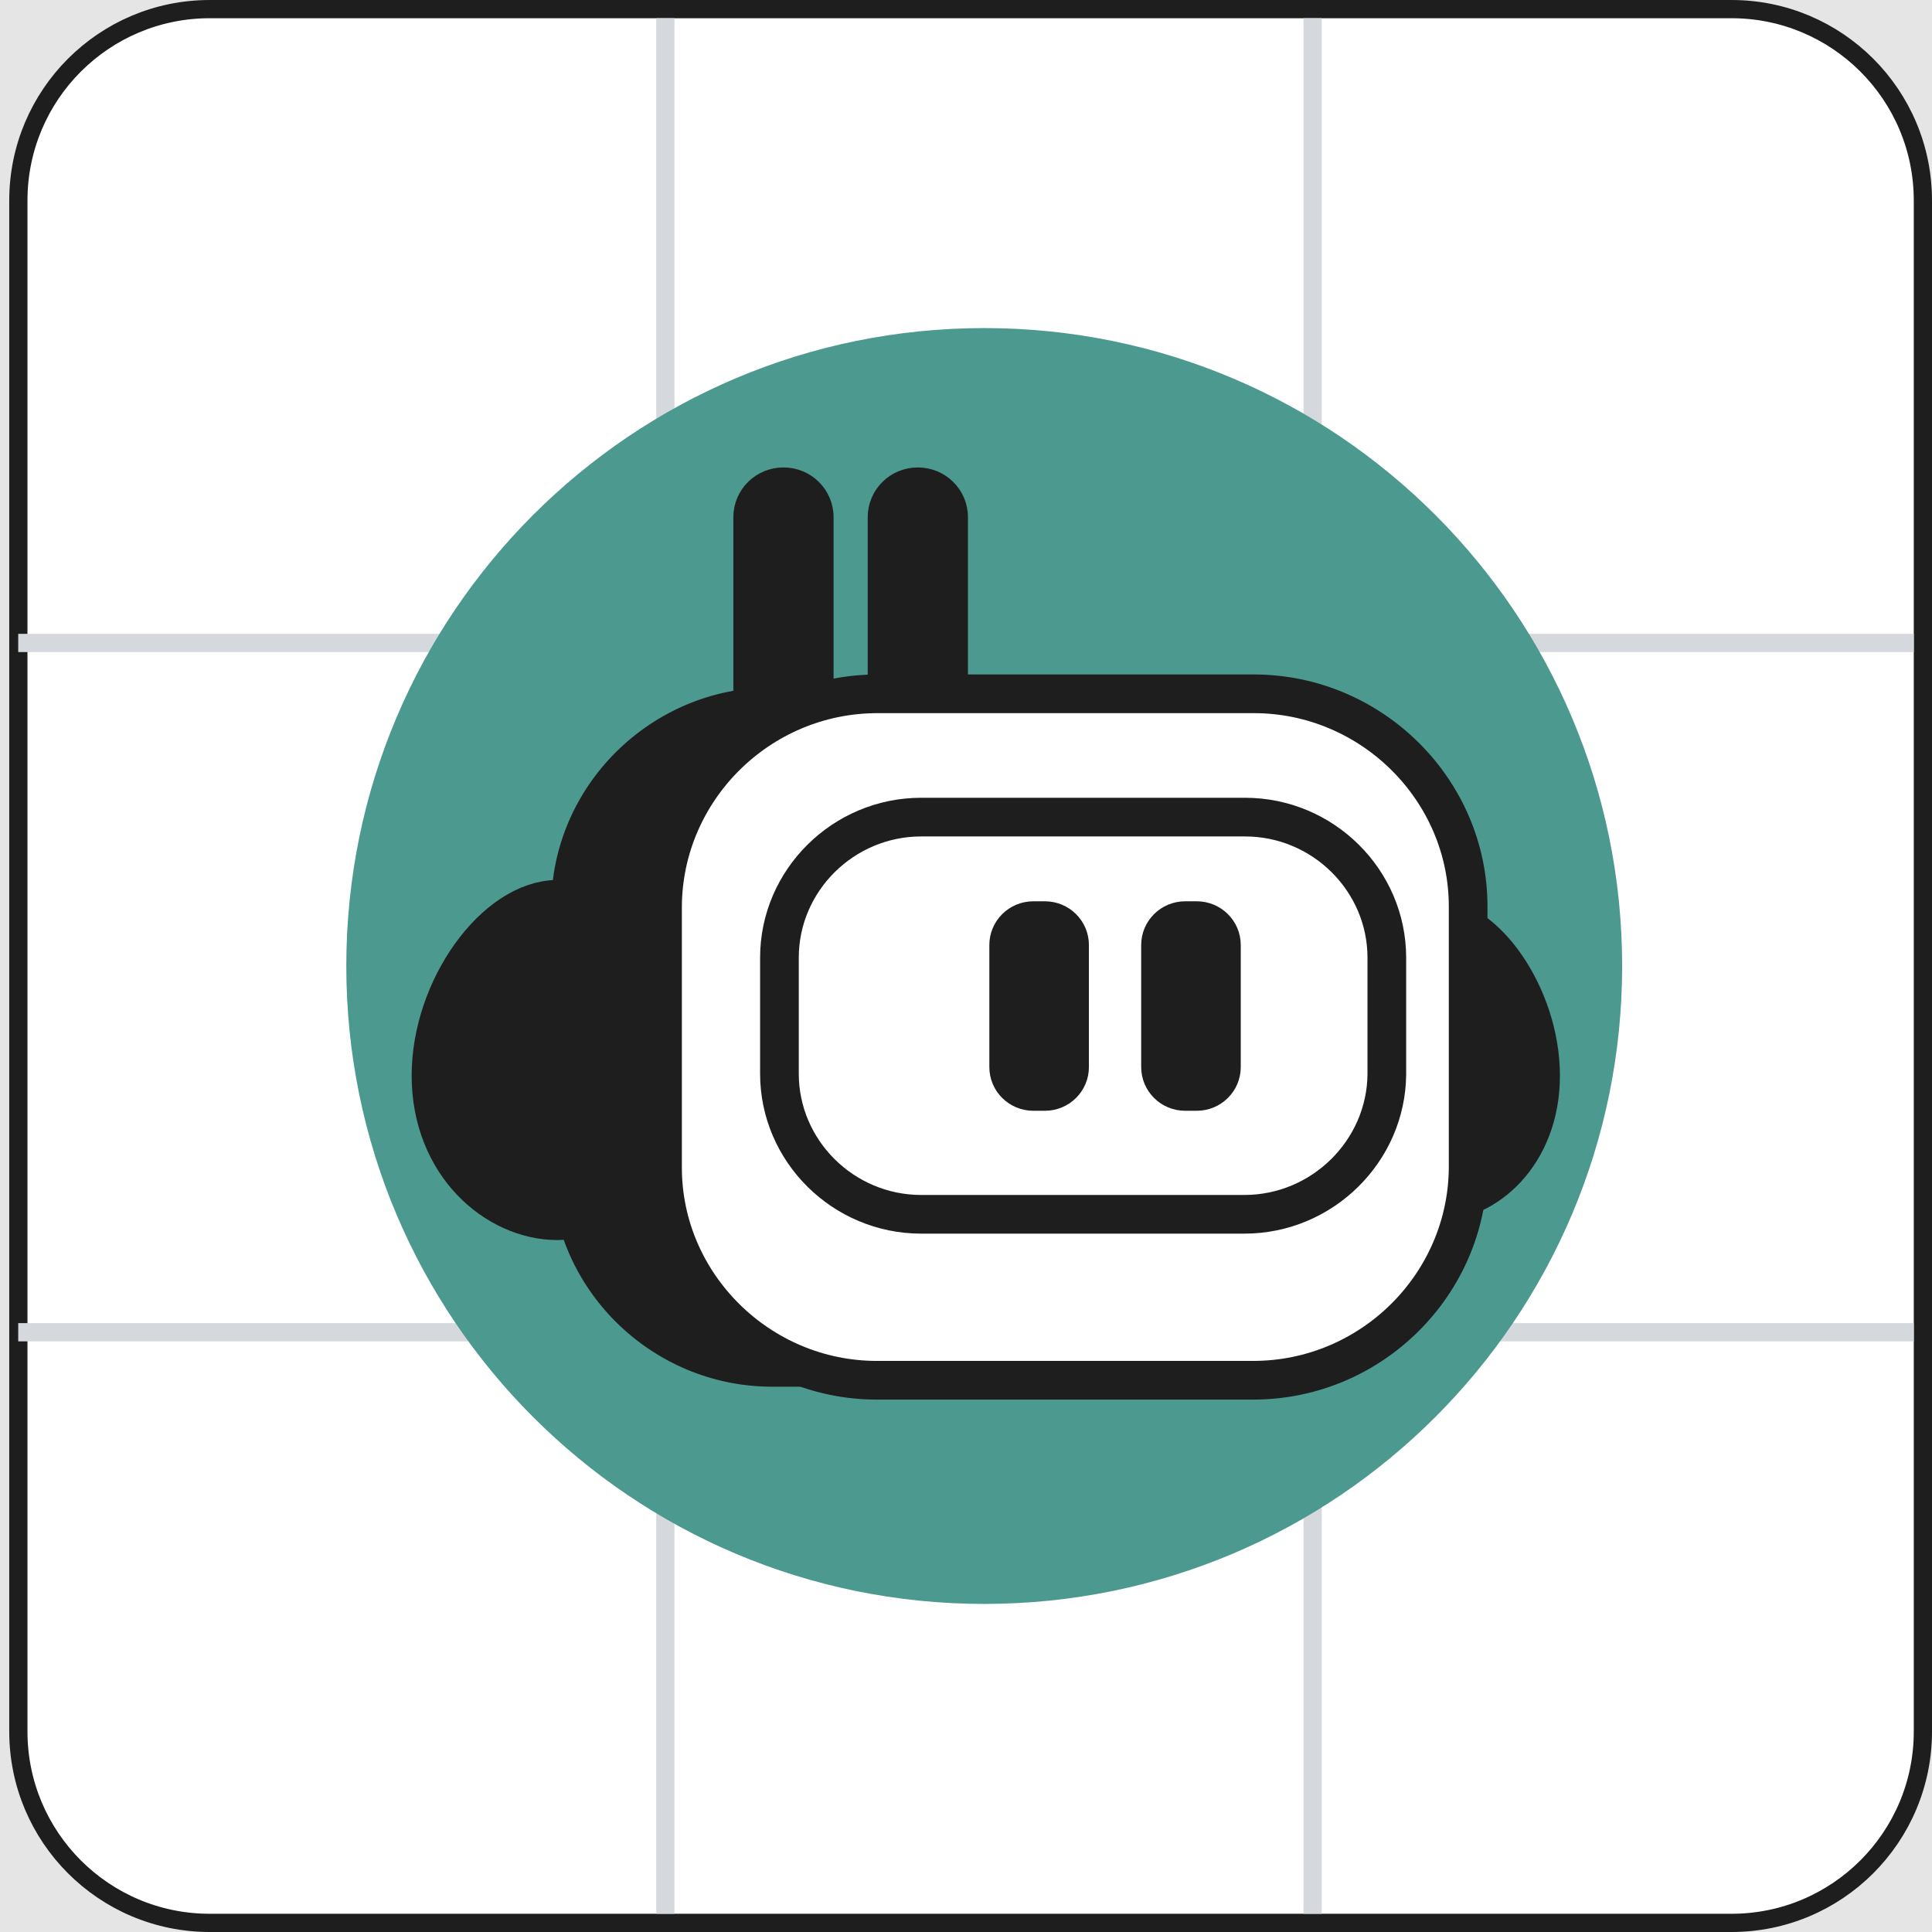
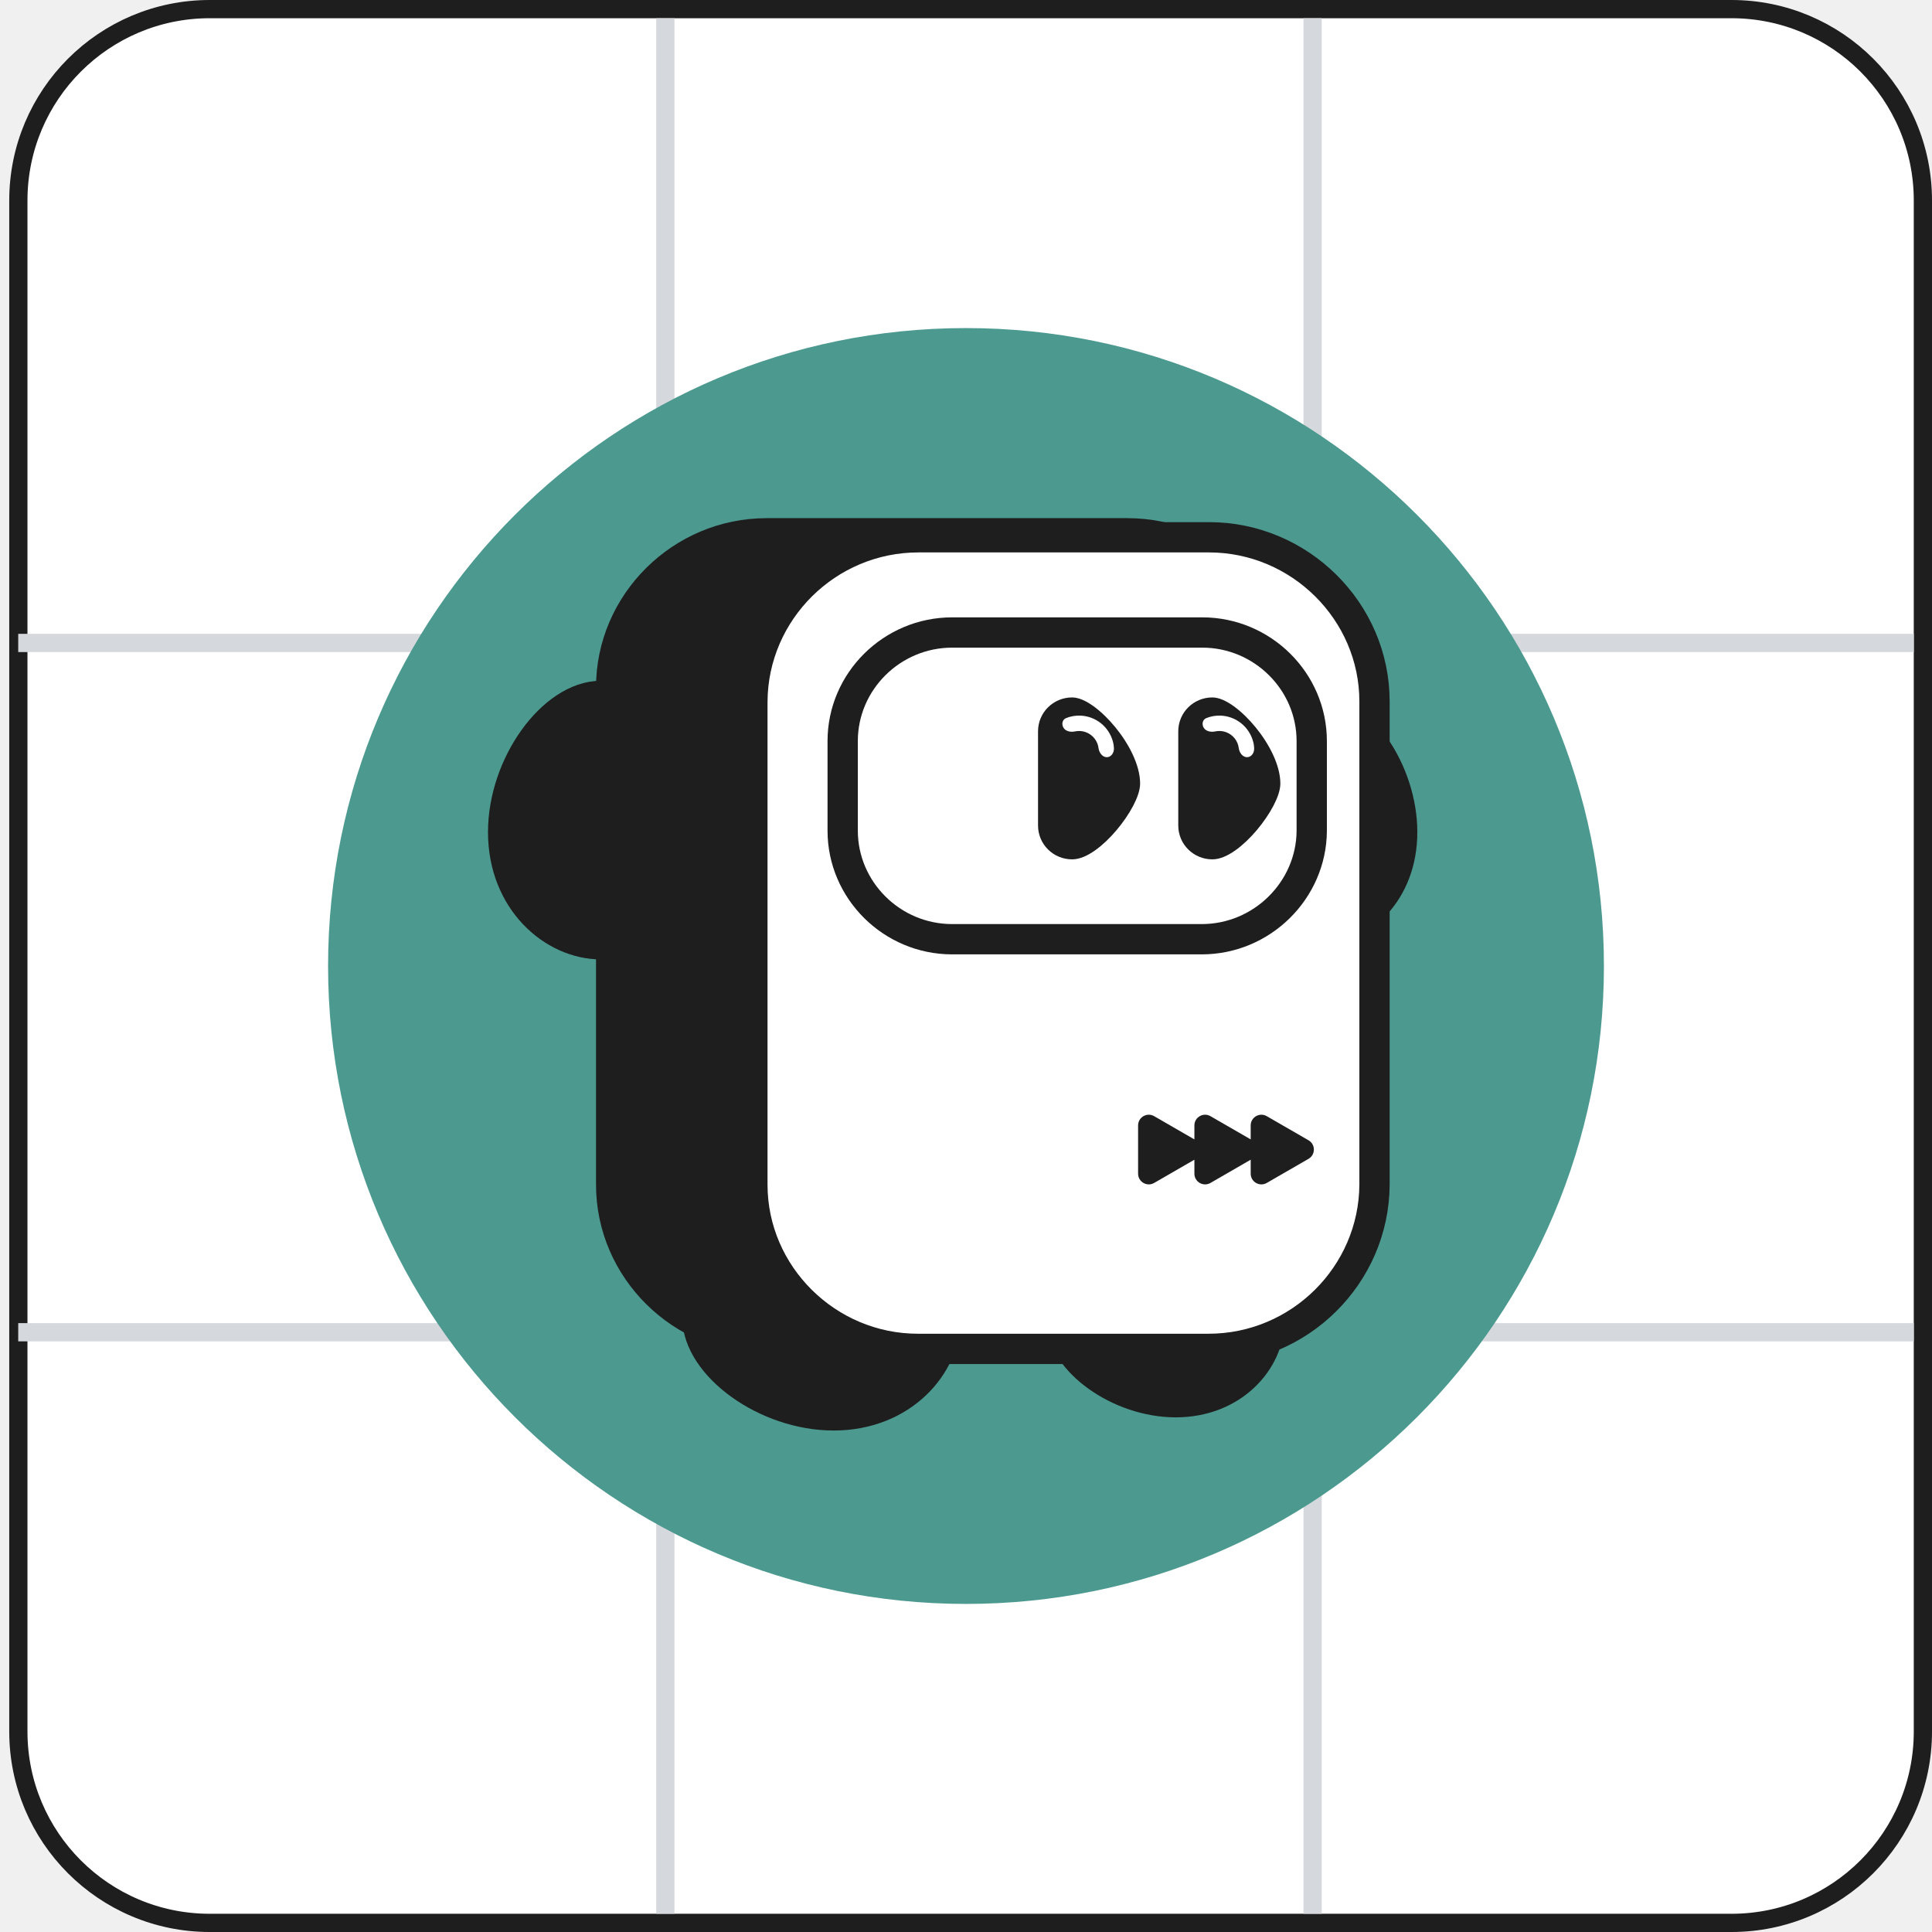
<svg xmlns="http://www.w3.org/2000/svg" width="106" height="106" viewBox="0 0 106 106" fill="none">
-   <rect width="106" height="106" fill="#E5E5E5" />
  <rect className="thumbnail-background" x="1.007" y="0.5" width="104.493" height="105" rx="10.5" fill="white" stroke="#1E1E1E" />
-   <path d="M105 35.276L1 35.276" stroke="#D5D8DD" />
-   <line x1="36.505" y1="1" x2="36.505" y2="105" stroke="#D5D8DD" />
-   <line x1="72.017" y1="1" x2="72.017" y2="105" stroke="#D5D8DD" />
-   <path d="M105 73.094L1 73.094" stroke="#D5D8DD" />
-   <rect x="19" y="18" width="70" height="70" rx="35" fill="#4C9990" />
-   <path d="M42.985 42.454C41.658 42.454 40.589 41.394 40.589 40.077V28.377C40.589 27.06 41.658 26 42.985 26C44.312 26 45.381 27.06 45.381 28.377V40.077C45.381 41.394 44.312 42.454 42.985 42.454Z" fill="#1E1E1E" stroke="#1E1E1E" stroke-width="0.707" />
-   <path d="M50.357 42.454C49.03 42.454 47.961 41.394 47.961 40.077V28.377C47.961 27.06 49.03 26 50.357 26C51.684 26 52.753 27.06 52.753 28.377V40.077C52.753 41.394 51.684 42.454 50.357 42.454Z" fill="#1E1E1E" stroke="#1E1E1E" stroke-width="0.707" />
-   <path d="M75.61 58.177C75.61 62.857 75.832 66.623 78.891 66.623C81.951 66.623 85.232 63.698 85.232 59.018C85.232 54.338 81.951 49.694 78.891 49.694C75.832 49.694 75.61 53.497 75.61 58.177Z" fill="#1E1E1E" stroke="#1E1E1E" stroke-width="0.707" />
-   <path d="M63.003 75.728H42.359C35.907 75.728 30.599 70.463 30.599 64.064V49.73C30.599 43.332 35.907 38.066 42.359 38.066H63.003C69.454 38.066 74.762 43.332 74.762 49.73V64.064C74.762 70.463 69.491 75.728 63.003 75.728Z" fill="#1E1E1E" stroke="#1E1E1E" stroke-width="0.707" />
-   <path d="M68.753 75.728H48.109C41.658 75.728 36.35 70.463 36.35 64.064V49.73C36.386 43.332 41.658 38.066 48.146 38.066H68.79C75.241 38.066 80.55 43.332 80.55 49.73V64.064C80.513 70.463 75.241 75.728 68.753 75.728Z" fill="white" stroke="#1E1E1E" stroke-width="2.122" stroke-miterlimit="10" />
-   <path d="M68.274 66.623H50.542C46.266 66.623 42.764 63.15 42.764 58.908V52.546C42.764 48.304 46.266 44.831 50.542 44.831H68.311C72.587 44.831 76.089 48.304 76.089 52.546V58.945C76.052 63.15 72.55 66.623 68.274 66.623Z" fill="white" stroke="#1E1E1E" stroke-width="2.122" stroke-miterlimit="10" />
-   <path d="M57.325 60.59H56.699C55.556 60.59 54.634 59.676 54.634 58.542V51.851C54.634 50.718 55.556 49.803 56.699 49.803H57.325C58.468 49.803 59.39 50.718 59.39 51.851V58.542C59.39 59.676 58.468 60.59 57.325 60.59Z" fill="#1E1E1E" stroke="#1E1E1E" stroke-width="0.707" />
-   <path d="M65.656 60.59H65.03C63.887 60.59 62.965 59.676 62.965 58.542V51.851C62.965 50.718 63.887 49.803 65.03 49.803H65.656C66.799 49.803 67.721 50.718 67.721 51.851V58.542C67.721 59.676 66.799 60.59 65.656 60.59Z" fill="#1E1E1E" stroke="#1E1E1E" stroke-width="0.707" />
-   <path d="M34.027 58.177C34.027 62.857 33.806 66.623 30.599 66.623C27.392 66.623 24 63.698 24 59.018C24 54.338 27.428 49.694 30.599 49.694C33.769 49.694 34.027 53.497 34.027 58.177Z" fill="#1E1E1E" stroke="#1E1E1E" stroke-width="2.829" stroke-miterlimit="10" />
+   <path className="thumbnail-line" d="M105 35.276L1 35.276" stroke="#D5D8DD" />
+   <line className="thumbnail-line" x1="36.505" y1="1" x2="36.505" y2="105" stroke="#D5D8DD" />
+   <line className="thumbnail-line" x1="72.017" y1="1" x2="72.017" y2="105" stroke="#D5D8DD" />
+   <path className="thumbnail-line" d="M105 73.094L1 73.094" stroke="#D5D8DD" />
+   <path d="M88 53C88 72.33 72.33 88 53 88C33.67 88 18 72.33 18 53C18 33.67 33.67 18 53 18C72.33 18 88 33.67 88 53Z" fill="#4C9990" />
+   <path d="M45.091 69.635C48.705 69.635 51.614 69.806 51.614 72.282C51.614 74.759 49.355 77.378 45.74 77.378C42.126 77.378 38.54 74.731 38.54 72.282C38.54 69.834 41.477 69.635 45.091 69.635Z" fill="#1E1E1E" stroke="#1E1E1E" stroke-width="2.216" stroke-miterlimit="10" />
+   <path d="M63.953 70.197C67.043 70.197 69.529 70.343 69.529 72.46C69.529 74.577 67.598 76.816 64.508 76.816C61.418 76.816 58.352 74.553 58.352 72.46C58.352 70.367 60.863 70.197 63.953 70.197Z" fill="#1E1E1E" stroke="#1E1E1E" stroke-width="1.895" stroke-miterlimit="10" />
+   <path d="M70.055 45.008C70.055 48.623 70.225 51.531 72.588 51.531C74.951 51.531 77.485 49.272 77.485 45.658C77.485 42.044 74.951 38.458 72.588 38.458C70.225 38.458 70.055 41.394 70.055 45.008Z" fill="#1E1E1E" stroke="#1E1E1E" stroke-width="0.554" />
+   <path d="M61.863 74.007H42.059C37.077 74.007 32.978 69.941 32.978 64.999V37.713C32.978 32.772 37.077 28.706 42.059 28.706H61.863C66.845 28.706 70.944 32.772 70.944 37.713V64.999C70.944 69.941 66.873 74.007 61.863 74.007Z" fill="#1E1E1E" stroke="#1E1E1E" stroke-width="0.554" />
+   <path d="M66.304 74.007H50.362C45.38 74.007 41.28 69.941 41.28 64.999V38.486C41.309 33.544 45.38 29.478 50.39 29.478H66.332C71.314 29.478 75.413 33.544 75.413 38.486V64.999C75.385 69.941 71.314 74.007 66.304 74.007Z" fill="white" stroke="#1E1E1E" stroke-width="1.662" stroke-miterlimit="10" />
+   <path d="M65.934 51.531H52.241C48.938 51.531 46.234 48.849 46.234 45.573V40.66C46.234 37.384 48.938 34.702 52.241 34.702H65.962C69.264 34.702 71.969 37.384 71.969 40.66V45.601C71.941 48.849 69.236 51.531 65.934 51.531Z" fill="white" stroke="#1E1E1E" stroke-width="1.662" stroke-miterlimit="10" />
+   <path d="M64.923 45.291C64.923 46.166 65.635 46.872 66.517 46.872C67.85 46.872 69.97 44.151 69.97 42.992C69.97 41.139 67.653 38.542 66.517 38.542C65.635 38.542 64.923 39.248 64.923 40.123V45.291Z" fill="#1E1E1E" stroke="#1E1E1E" stroke-width="0.554" />
+   <path d="M68.43 41.544C68.673 41.535 68.827 41.284 68.81 41.042C68.803 40.945 68.798 40.843 68.749 40.668C68.639 40.275 68.407 39.926 68.086 39.673C67.765 39.42 67.372 39.277 66.964 39.262C66.697 39.253 66.433 39.3 66.188 39.397C65.971 39.483 65.922 39.751 66.053 39.944C66.185 40.136 66.449 40.176 66.677 40.129C66.761 40.111 66.848 40.104 66.935 40.107C67.163 40.115 67.384 40.195 67.564 40.337C67.744 40.479 67.874 40.674 67.935 40.895C67.949 40.945 67.959 40.996 67.966 41.047C67.997 41.294 68.181 41.553 68.43 41.544Z" fill="white" />
+   <path d="M57.229 45.291C57.229 46.166 57.941 46.872 58.823 46.872C60.156 46.872 62.276 44.151 62.276 42.992C62.276 41.139 59.959 38.542 58.823 38.542C57.941 38.542 57.229 39.248 57.229 40.123V45.291Z" fill="#1E1E1E" stroke="#1E1E1E" stroke-width="0.554" />
+   <path d="M60.736 41.544C60.978 41.535 61.133 41.284 61.116 41.042C61.109 40.945 61.103 40.843 61.055 40.668C60.945 40.275 60.713 39.926 60.392 39.673C60.071 39.42 59.678 39.277 59.27 39.262C59.003 39.253 58.739 39.3 58.494 39.397C58.277 39.483 58.228 39.751 58.359 39.944C58.49 40.136 58.755 40.176 58.983 40.129C59.067 40.111 59.154 40.104 59.24 40.107C59.469 40.115 59.69 40.195 59.869 40.337C60.049 40.479 60.179 40.674 60.241 40.895C60.255 40.945 60.265 40.996 60.271 41.047C60.303 41.294 60.486 41.553 60.736 41.544Z" fill="white" />
+   <path d="M35.626 45.008C35.626 48.623 35.455 51.531 32.978 51.531C30.501 51.531 27.882 49.272 27.882 45.658C27.882 42.044 30.53 38.458 32.978 38.458C35.426 38.458 35.626 41.394 35.626 45.008Z" fill="#1E1E1E" stroke="#1E1E1E" stroke-width="2.216" stroke-miterlimit="10" />
+   <path fill-rule="evenodd" clip-rule="evenodd" d="M65.531 63.628L63.323 64.903C62.931 65.129 62.442 64.846 62.442 64.394V61.748C62.442 61.295 62.931 61.013 63.323 61.239L65.531 62.514V61.748C65.531 61.295 66.021 61.013 66.412 61.239L68.62 62.513V61.748C68.62 61.295 69.109 61.013 69.501 61.239L71.793 62.562C72.184 62.788 72.184 63.353 71.793 63.58L69.501 64.903C69.109 65.129 68.62 64.846 68.62 64.394V63.628L66.412 64.903C66.021 65.129 65.531 64.846 65.531 64.394V63.628Z" fill="#1E1E1E" />
</svg>
